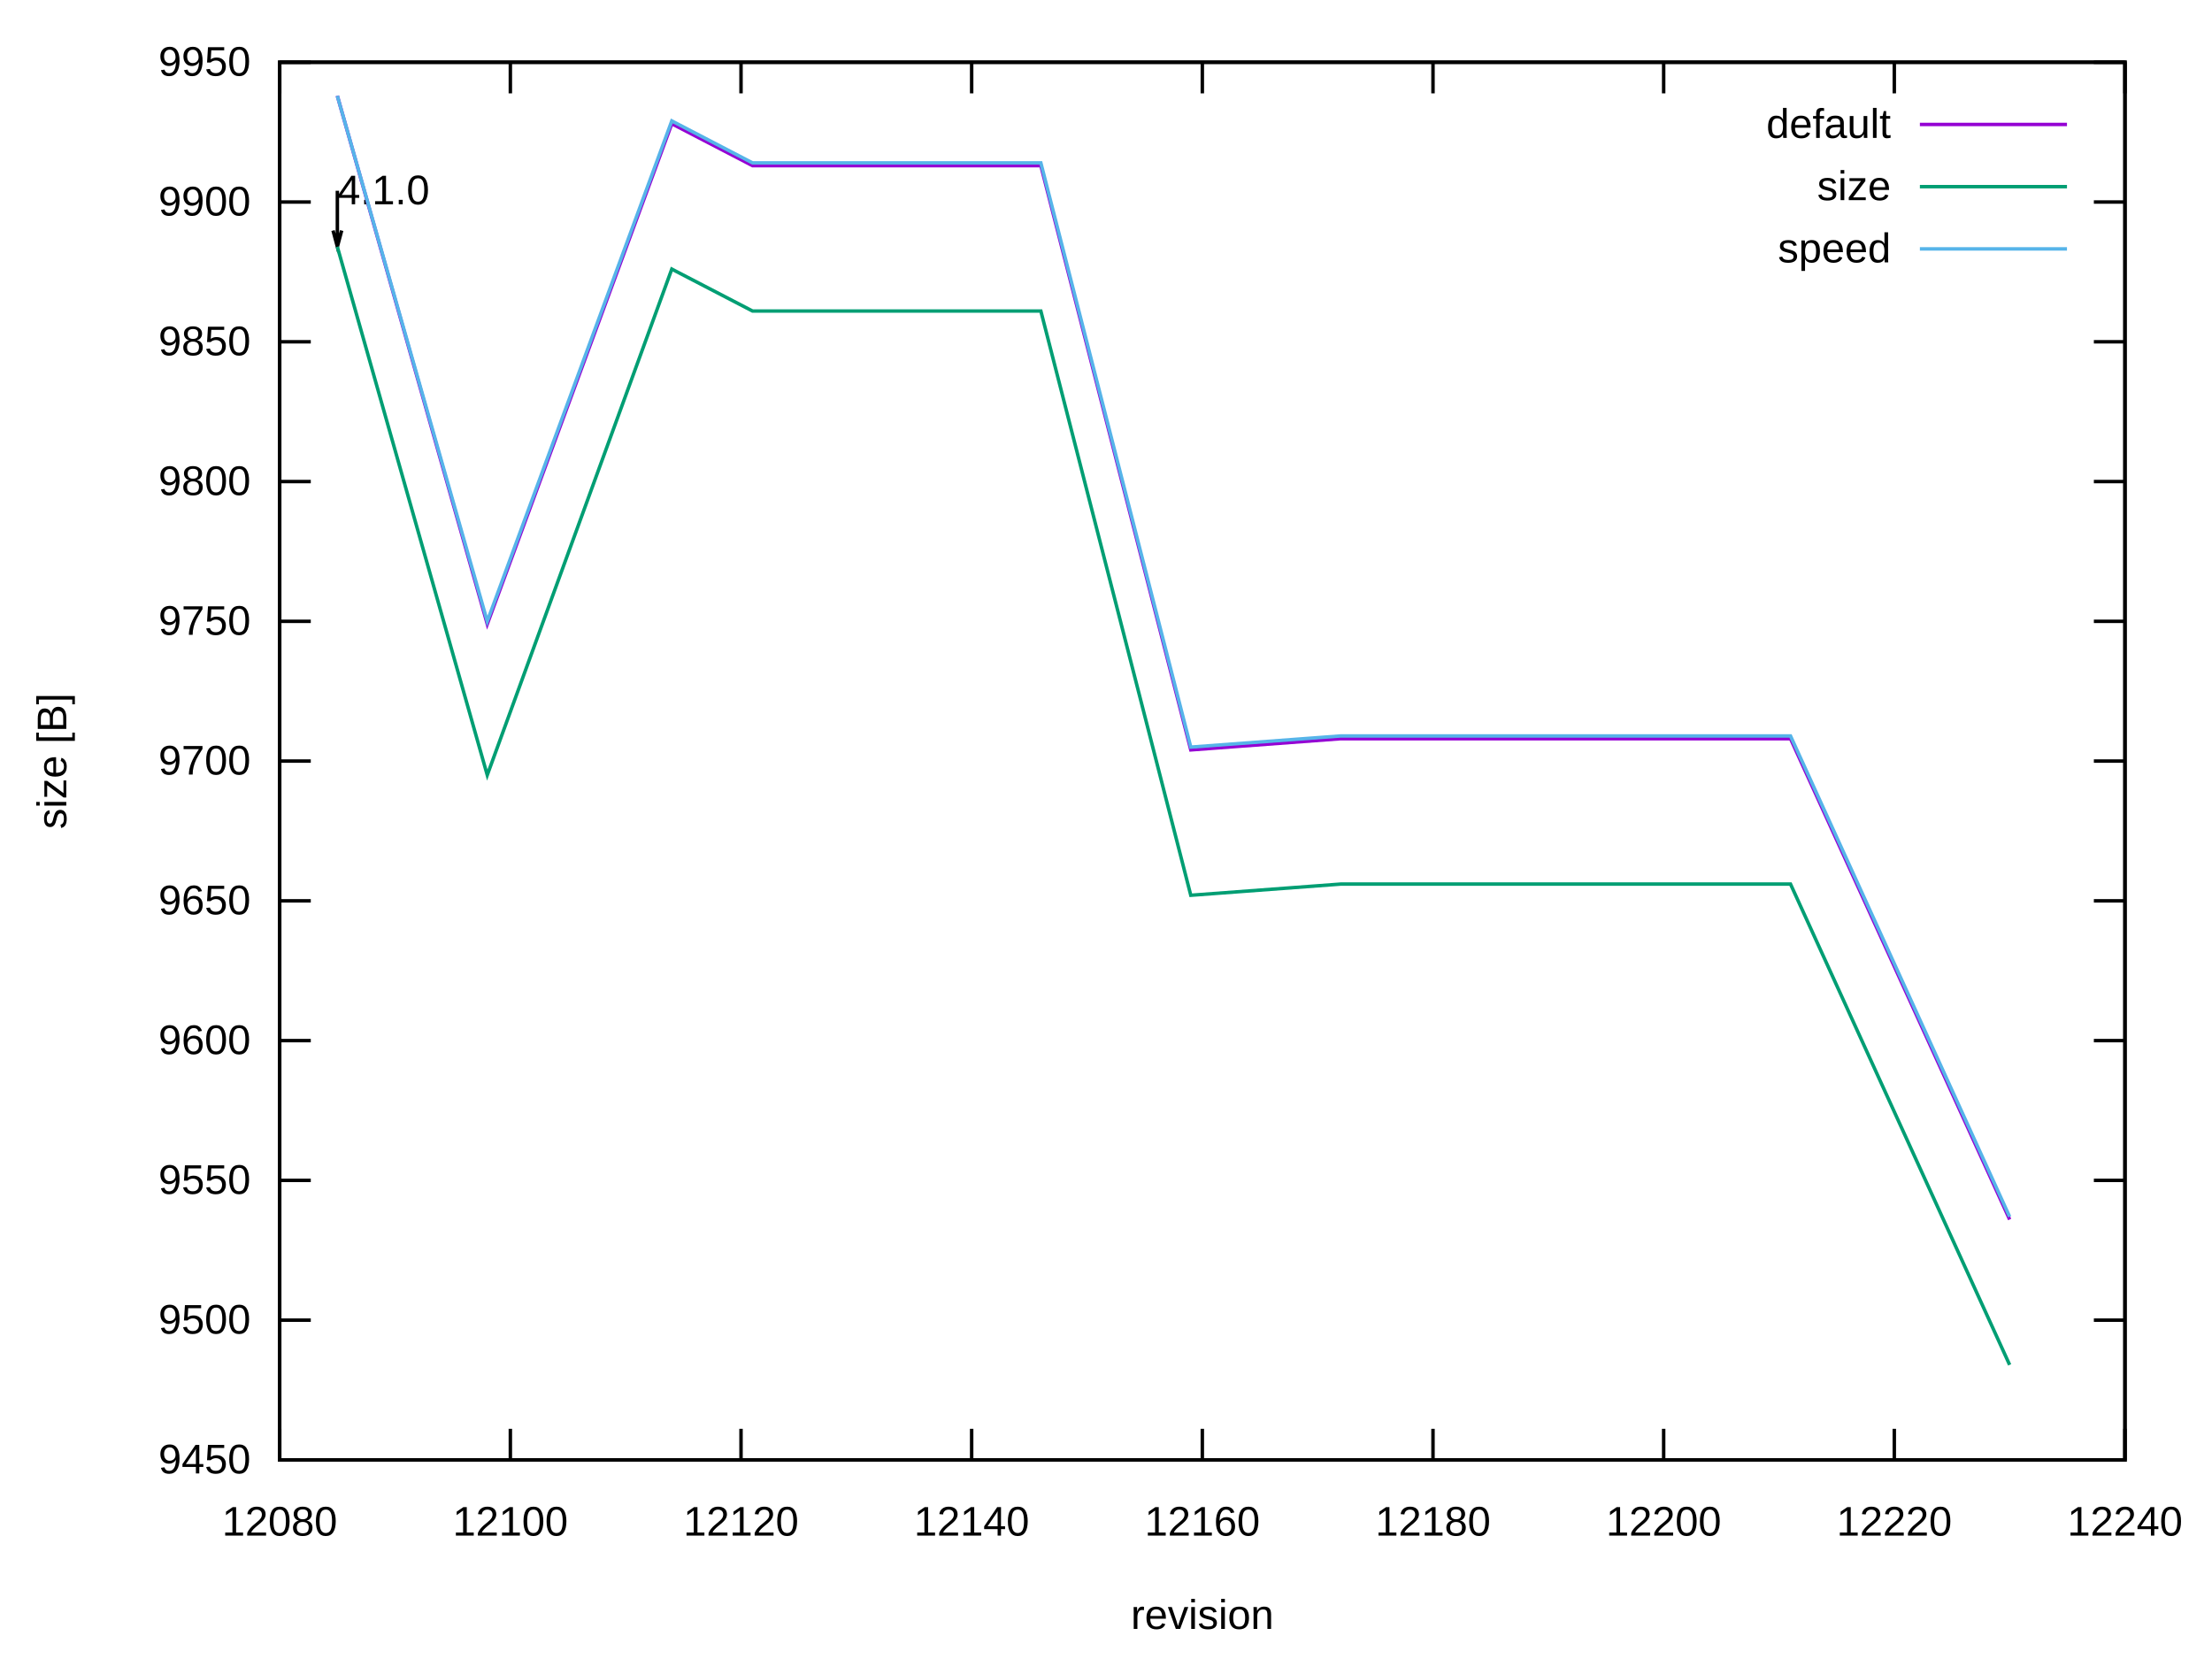
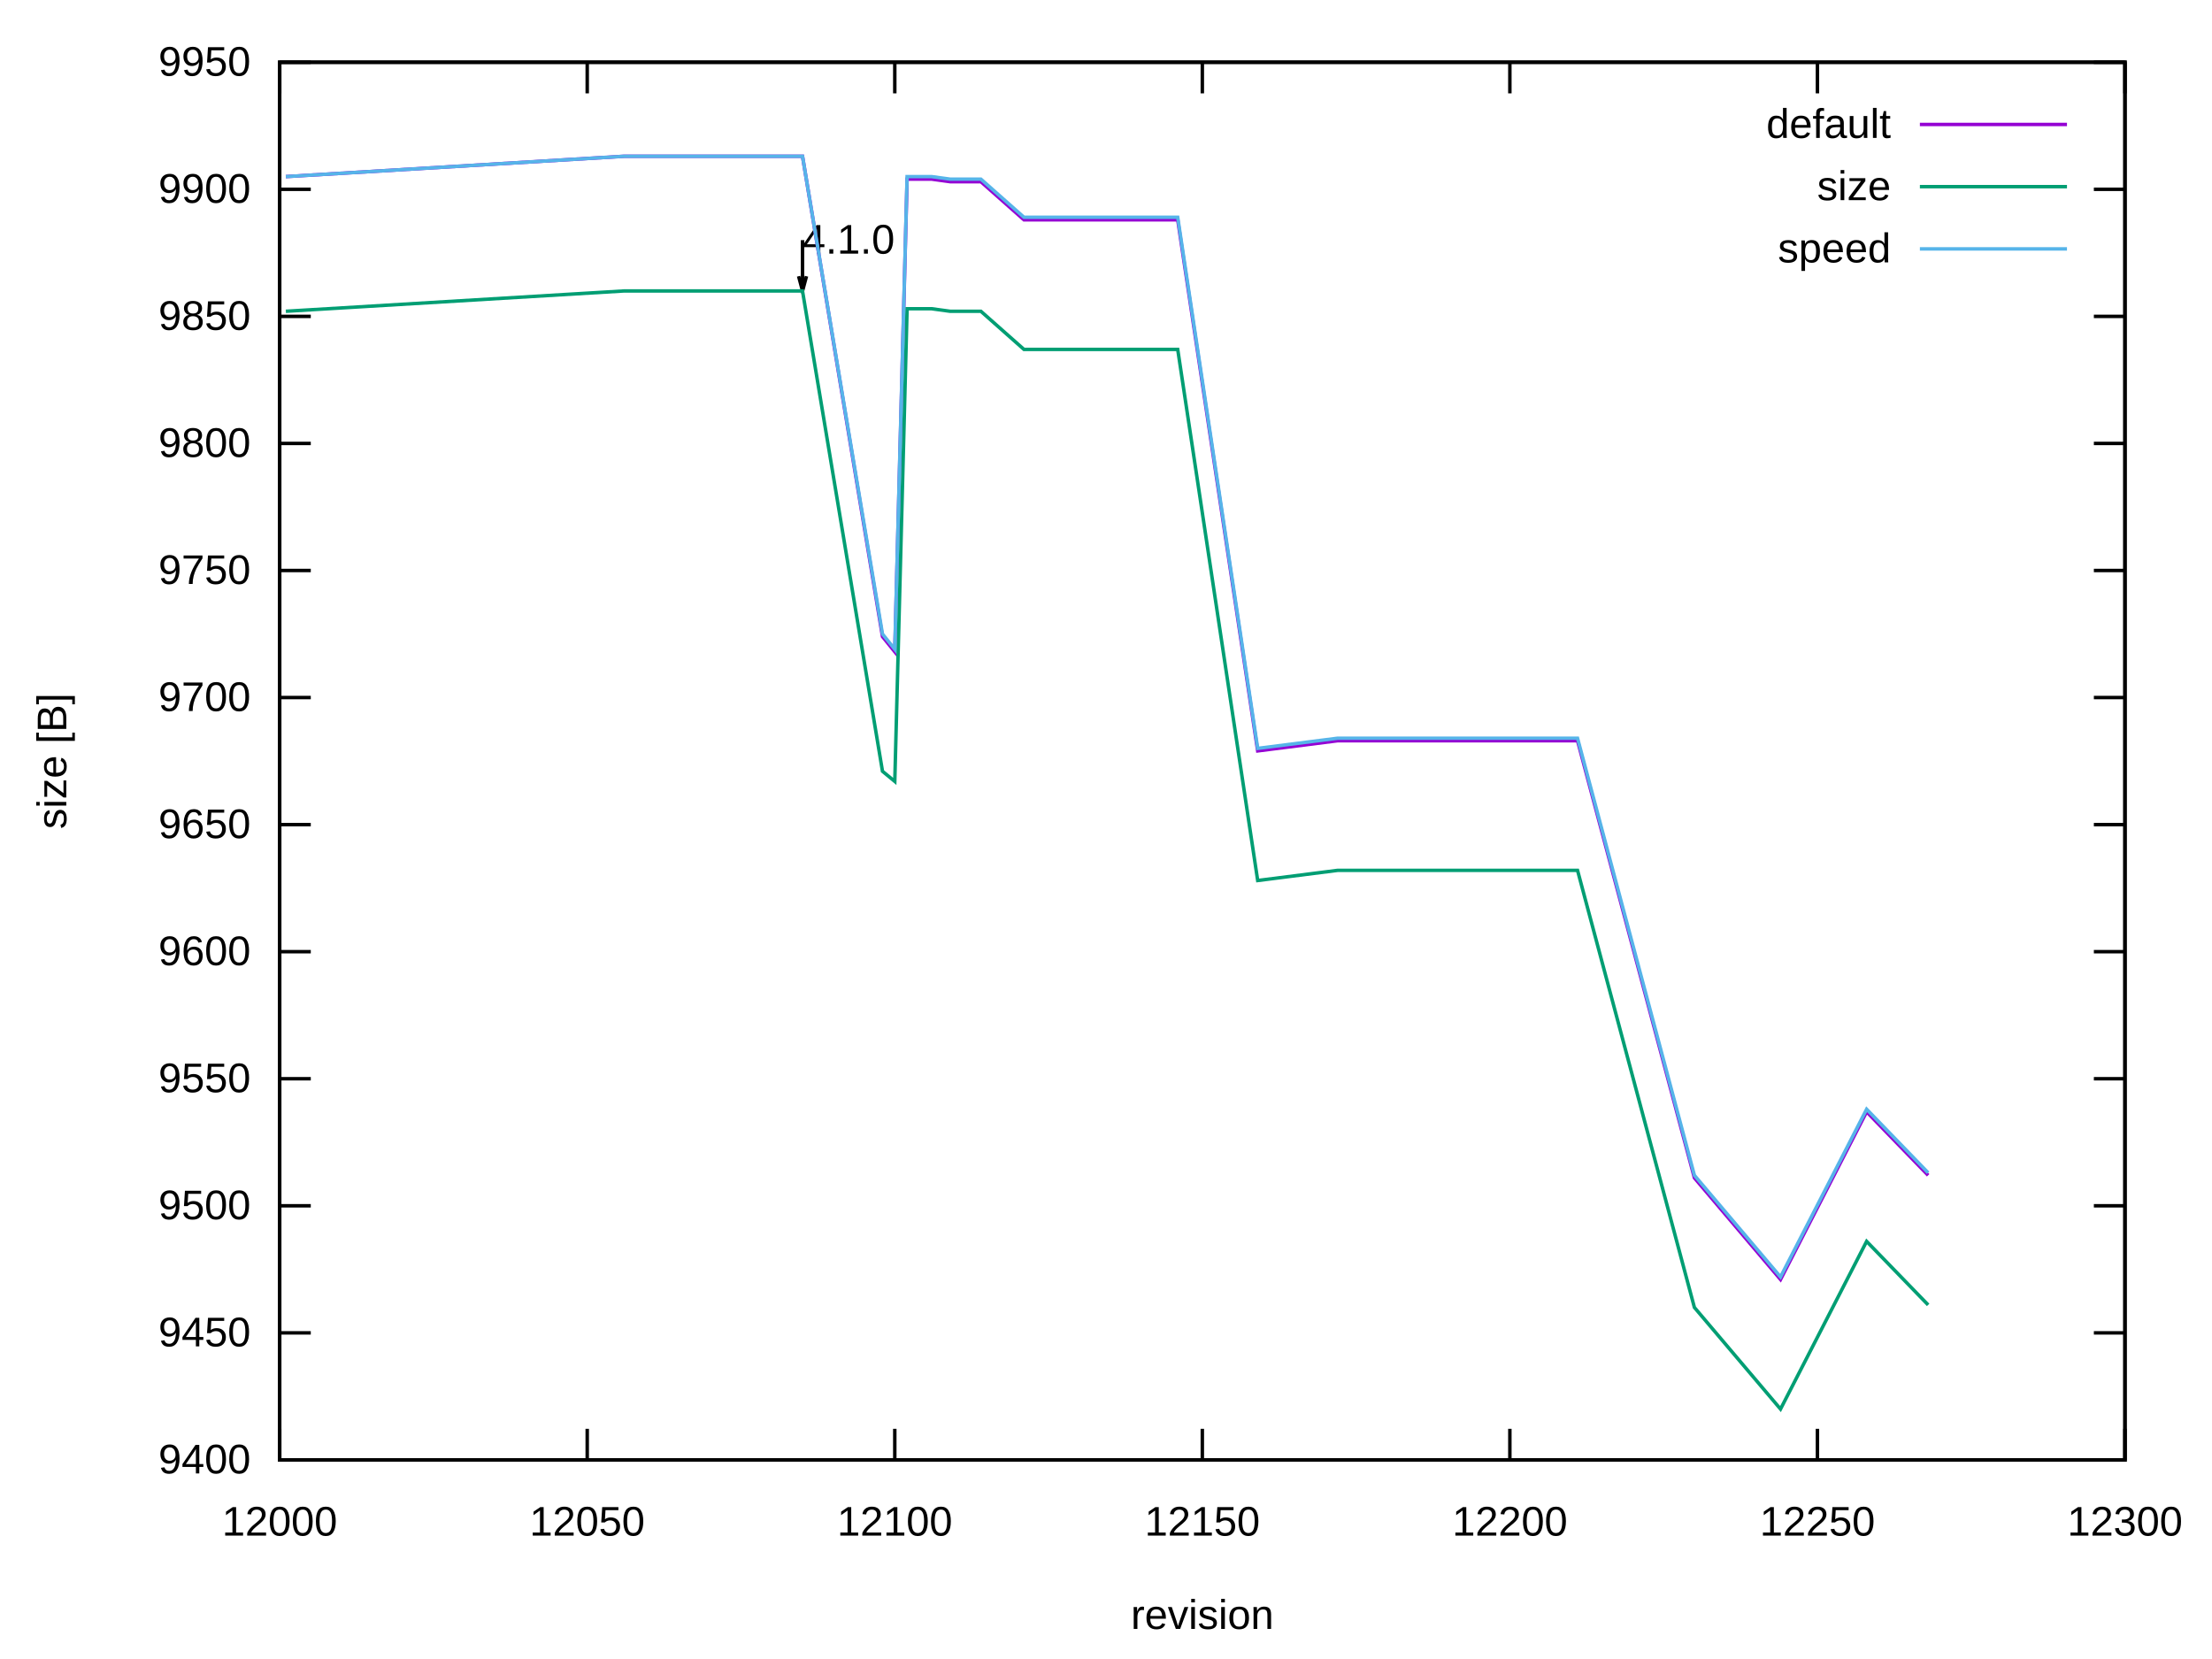
<svg xmlns="http://www.w3.org/2000/svg" xmlns:xlink="http://www.w3.org/1999/xlink" width="640" height="480" viewBox="0 0 640 480">
  <g id="gnuplot_canvas">
    <rect x="0" y="0" width="640" height="480" fill="none" />
    <defs>
      <circle id="gpDot" r="0.5" stroke-width="0.5" stroke="currentColor" />
      <path id="gpPt0" stroke-width="0.222" stroke="currentColor" d="M-1,0 h2 M0,-1 v2" />
      <path id="gpPt1" stroke-width="0.222" stroke="currentColor" d="M-1,-1 L1,1 M1,-1 L-1,1" />
      <path id="gpPt2" stroke-width="0.222" stroke="currentColor" d="M-1,0 L1,0 M0,-1 L0,1 M-1,-1 L1,1 M-1,1 L1,-1" />
      <rect id="gpPt3" stroke-width="0.222" stroke="currentColor" x="-1" y="-1" width="2" height="2" />
      <rect id="gpPt4" stroke-width="0.222" stroke="currentColor" fill="currentColor" x="-1" y="-1" width="2" height="2" />
      <circle id="gpPt5" stroke-width="0.222" stroke="currentColor" cx="0" cy="0" r="1" />
      <use xlink:href="#gpPt5" id="gpPt6" fill="currentColor" stroke="none" />
      <path id="gpPt7" stroke-width="0.222" stroke="currentColor" d="M0,-1.33 L-1.33,0.67 L1.33,0.67 z" />
      <use xlink:href="#gpPt7" id="gpPt8" fill="currentColor" stroke="none" />
      <use xlink:href="#gpPt7" id="gpPt9" stroke="currentColor" transform="rotate(180)" />
      <use xlink:href="#gpPt9" id="gpPt10" fill="currentColor" stroke="none" />
      <use xlink:href="#gpPt3" id="gpPt11" stroke="currentColor" transform="rotate(45)" />
      <use xlink:href="#gpPt11" id="gpPt12" fill="currentColor" stroke="none" />
      <path id="gpPt13" stroke-width="0.222" stroke="currentColor" d="M0,1.330 L1.265,0.411 L0.782,-1.067 L-0.782,-1.076 L-1.265,0.411 z" />
      <use xlink:href="#gpPt13" id="gpPt14" fill="currentColor" stroke="none" />
      <filter id="textbox" filterUnits="objectBoundingBox" x="0" y="0" height="1" width="1">
        <feFlood flood-color="white" flood-opacity="1" result="bgnd" />
        <feComposite in="SourceGraphic" in2="bgnd" operator="atop" />
      </filter>
      <filter id="greybox" filterUnits="objectBoundingBox" x="0" y="0" height="1" width="1">
        <feFlood flood-color="lightgrey" flood-opacity="1" result="grey" />
        <feComposite in="SourceGraphic" in2="grey" operator="atop" />
      </filter>
    </defs>
    <g fill="none" color="white" stroke="currentColor" stroke-width="1.00" stroke-linecap="butt" stroke-linejoin="miter">
</g>
    <g fill="none" color="black" stroke="currentColor" stroke-width="1.00" stroke-linecap="butt" stroke-linejoin="miter">
      <path stroke="black" d="M80.92,422.40 L89.92,422.40 M614.82,422.40 L605.82,422.40  " />
      <g transform="translate(72.53,426.30)" stroke="none" fill="black" font-family="Arial" font-size="12.00" text-anchor="end">
        <text>
+           <tspan font-family="Arial"> 9400</tspan>
+         </text>
+       </g>
+     </g>
+     <g fill="none" color="black" stroke="currentColor" stroke-width="1.00" stroke-linecap="butt" stroke-linejoin="miter">
+       <path stroke="black" d="M80.92,385.64 L89.92,385.64 M614.82,385.64 L605.82,385.64  " />
+       <g transform="translate(72.53,389.54)" stroke="none" fill="black" font-family="Arial" font-size="12.00" text-anchor="end">
+         <text>
          <tspan font-family="Arial"> 9450</tspan>
        </text>
      </g>
    </g>
    <g fill="none" color="black" stroke="currentColor" stroke-width="1.00" stroke-linecap="butt" stroke-linejoin="miter">
-       <path stroke="black" d="M80.92,381.96 L89.92,381.96 M614.82,381.96 L605.82,381.96  " />
-       <g transform="translate(72.53,385.86)" stroke="none" fill="black" font-family="Arial" font-size="12.00" text-anchor="end">
+       <path stroke="black" d="M80.92,348.87 L89.92,348.87 M614.82,348.87 L605.82,348.87  " />
+       <g transform="translate(72.53,352.77)" stroke="none" fill="black" font-family="Arial" font-size="12.00" text-anchor="end">
        <text>
          <tspan font-family="Arial"> 9500</tspan>
        </text>
      </g>
    </g>
    <g fill="none" color="black" stroke="currentColor" stroke-width="1.00" stroke-linecap="butt" stroke-linejoin="miter">
-       <path stroke="black" d="M80.92,341.52 L89.92,341.52 M614.82,341.52 L605.82,341.52  " />
-       <g transform="translate(72.53,345.42)" stroke="none" fill="black" font-family="Arial" font-size="12.00" text-anchor="end">
+       <path stroke="black" d="M80.92,312.11 L89.92,312.11 M614.82,312.11 L605.82,312.11  " />
+       <g transform="translate(72.53,316.01)" stroke="none" fill="black" font-family="Arial" font-size="12.00" text-anchor="end">
        <text>
          <tspan font-family="Arial"> 9550</tspan>
        </text>
      </g>
    </g>
    <g fill="none" color="black" stroke="currentColor" stroke-width="1.00" stroke-linecap="butt" stroke-linejoin="miter">
-       <path stroke="black" d="M80.92,301.08 L89.92,301.08 M614.82,301.08 L605.82,301.08  " />
-       <g transform="translate(72.53,304.98)" stroke="none" fill="black" font-family="Arial" font-size="12.00" text-anchor="end">
+       <path stroke="black" d="M80.92,275.35 L89.92,275.35 M614.82,275.35 L605.82,275.35  " />
+       <g transform="translate(72.53,279.25)" stroke="none" fill="black" font-family="Arial" font-size="12.00" text-anchor="end">
        <text>
          <tspan font-family="Arial"> 9600</tspan>
        </text>
      </g>
    </g>
    <g fill="none" color="black" stroke="currentColor" stroke-width="1.00" stroke-linecap="butt" stroke-linejoin="miter">
-       <path stroke="black" d="M80.92,260.64 L89.92,260.64 M614.82,260.64 L605.82,260.64  " />
-       <g transform="translate(72.53,264.54)" stroke="none" fill="black" font-family="Arial" font-size="12.00" text-anchor="end">
+       <path stroke="black" d="M80.92,238.59 L89.92,238.59 M614.82,238.59 L605.82,238.59  " />
+       <g transform="translate(72.53,242.49)" stroke="none" fill="black" font-family="Arial" font-size="12.00" text-anchor="end">
        <text>
          <tspan font-family="Arial"> 9650</tspan>
        </text>
      </g>
    </g>
    <g fill="none" color="black" stroke="currentColor" stroke-width="1.00" stroke-linecap="butt" stroke-linejoin="miter">
-       <path stroke="black" d="M80.92,220.20 L89.92,220.20 M614.82,220.20 L605.82,220.20  " />
-       <g transform="translate(72.53,224.10)" stroke="none" fill="black" font-family="Arial" font-size="12.00" text-anchor="end">
+       <path stroke="black" d="M80.92,201.82 L89.92,201.82 M614.82,201.82 L605.82,201.82  " />
+       <g transform="translate(72.53,205.72)" stroke="none" fill="black" font-family="Arial" font-size="12.00" text-anchor="end">
        <text>
          <tspan font-family="Arial"> 9700</tspan>
        </text>
      </g>
    </g>
    <g fill="none" color="black" stroke="currentColor" stroke-width="1.00" stroke-linecap="butt" stroke-linejoin="miter">
-       <path stroke="black" d="M80.92,179.77 L89.92,179.77 M614.82,179.77 L605.82,179.77  " />
-       <g transform="translate(72.53,183.67)" stroke="none" fill="black" font-family="Arial" font-size="12.00" text-anchor="end">
+       <path stroke="black" d="M80.92,165.06 L89.92,165.06 M614.82,165.06 L605.82,165.06  " />
+       <g transform="translate(72.53,168.96)" stroke="none" fill="black" font-family="Arial" font-size="12.00" text-anchor="end">
        <text>
          <tspan font-family="Arial"> 9750</tspan>
        </text>
      </g>
    </g>
    <g fill="none" color="black" stroke="currentColor" stroke-width="1.00" stroke-linecap="butt" stroke-linejoin="miter">
-       <path stroke="black" d="M80.92,139.33 L89.92,139.33 M614.82,139.33 L605.82,139.33  " />
-       <g transform="translate(72.53,143.23)" stroke="none" fill="black" font-family="Arial" font-size="12.00" text-anchor="end">
+       <path stroke="black" d="M80.92,128.30 L89.92,128.30 M614.82,128.30 L605.82,128.30  " />
+       <g transform="translate(72.53,132.20)" stroke="none" fill="black" font-family="Arial" font-size="12.00" text-anchor="end">
        <text>
          <tspan font-family="Arial"> 9800</tspan>
        </text>
      </g>
    </g>
    <g fill="none" color="black" stroke="currentColor" stroke-width="1.00" stroke-linecap="butt" stroke-linejoin="miter">
-       <path stroke="black" d="M80.92,98.89 L89.92,98.89 M614.82,98.89 L605.82,98.89  " />
-       <g transform="translate(72.53,102.79)" stroke="none" fill="black" font-family="Arial" font-size="12.00" text-anchor="end">
+       <path stroke="black" d="M80.92,91.54 L89.92,91.54 M614.82,91.54 L605.82,91.54  " />
+       <g transform="translate(72.53,95.44)" stroke="none" fill="black" font-family="Arial" font-size="12.00" text-anchor="end">
        <text>
          <tspan font-family="Arial"> 9850</tspan>
        </text>
      </g>
    </g>
    <g fill="none" color="black" stroke="currentColor" stroke-width="1.00" stroke-linecap="butt" stroke-linejoin="miter">
-       <path stroke="black" d="M80.92,58.45 L89.92,58.45 M614.82,58.45 L605.82,58.45  " />
-       <g transform="translate(72.53,62.35)" stroke="none" fill="black" font-family="Arial" font-size="12.00" text-anchor="end">
+       <path stroke="black" d="M80.92,54.77 L89.92,54.77 M614.82,54.77 L605.82,54.77  " />
+       <g transform="translate(72.53,58.67)" stroke="none" fill="black" font-family="Arial" font-size="12.00" text-anchor="end">
        <text>
          <tspan font-family="Arial"> 9900</tspan>
        </text>
      </g>
    </g>
    <g fill="none" color="black" stroke="currentColor" stroke-width="1.00" stroke-linecap="butt" stroke-linejoin="miter">
      <path stroke="black" d="M80.92,18.01 L89.92,18.01 M614.82,18.01 L605.82,18.01  " />
      <g transform="translate(72.53,21.91)" stroke="none" fill="black" font-family="Arial" font-size="12.00" text-anchor="end">
        <text>
          <tspan font-family="Arial"> 9950</tspan>
        </text>
      </g>
    </g>
    <g fill="none" color="black" stroke="currentColor" stroke-width="1.00" stroke-linecap="butt" stroke-linejoin="miter">
      <path stroke="black" d="M80.92,422.40 L80.92,413.40 M80.92,18.01 L80.92,27.01  " />
      <g transform="translate(80.92,444.30)" stroke="none" fill="black" font-family="Arial" font-size="12.00" text-anchor="middle">
        <text>
-           <tspan font-family="Arial"> 12080</tspan>
-         </text>
-       </g>
-     </g>
-     <g fill="none" color="black" stroke="currentColor" stroke-width="1.00" stroke-linecap="butt" stroke-linejoin="miter">
-       <path stroke="black" d="M147.66,422.40 L147.66,413.40 M147.66,18.01 L147.66,27.01  " />
-       <g transform="translate(147.66,444.30)" stroke="none" fill="black" font-family="Arial" font-size="12.00" text-anchor="middle">
+           <tspan font-family="Arial"> 12000</tspan>
+         </text>
+       </g>
+     </g>
+     <g fill="none" color="black" stroke="currentColor" stroke-width="1.00" stroke-linecap="butt" stroke-linejoin="miter">
+       <path stroke="black" d="M169.90,422.40 L169.90,413.40 M169.90,18.01 L169.90,27.01  " />
+       <g transform="translate(169.90,444.30)" stroke="none" fill="black" font-family="Arial" font-size="12.00" text-anchor="middle">
+         <text>
+           <tspan font-family="Arial"> 12050</tspan>
+         </text>
+       </g>
+     </g>
+     <g fill="none" color="black" stroke="currentColor" stroke-width="1.00" stroke-linecap="butt" stroke-linejoin="miter">
+       <path stroke="black" d="M258.89,422.40 L258.89,413.40 M258.89,18.01 L258.89,27.01  " />
+       <g transform="translate(258.89,444.30)" stroke="none" fill="black" font-family="Arial" font-size="12.00" text-anchor="middle">
        <text>
          <tspan font-family="Arial"> 12100</tspan>
-         </text>
-       </g>
-     </g>
-     <g fill="none" color="black" stroke="currentColor" stroke-width="1.00" stroke-linecap="butt" stroke-linejoin="miter">
-       <path stroke="black" d="M214.40,422.40 L214.40,413.40 M214.40,18.01 L214.40,27.01  " />
-       <g transform="translate(214.40,444.30)" stroke="none" fill="black" font-family="Arial" font-size="12.00" text-anchor="middle">
-         <text>
-           <tspan font-family="Arial"> 12120</tspan>
-         </text>
-       </g>
-     </g>
-     <g fill="none" color="black" stroke="currentColor" stroke-width="1.00" stroke-linecap="butt" stroke-linejoin="miter">
-       <path stroke="black" d="M281.13,422.40 L281.13,413.40 M281.13,18.01 L281.13,27.01  " />
-       <g transform="translate(281.13,444.30)" stroke="none" fill="black" font-family="Arial" font-size="12.00" text-anchor="middle">
-         <text>
-           <tspan font-family="Arial"> 12140</tspan>
        </text>
      </g>
    </g>
    <g fill="none" color="black" stroke="currentColor" stroke-width="1.00" stroke-linecap="butt" stroke-linejoin="miter">
      <path stroke="black" d="M347.87,422.40 L347.87,413.40 M347.87,18.01 L347.87,27.01  " />
      <g transform="translate(347.87,444.30)" stroke="none" fill="black" font-family="Arial" font-size="12.00" text-anchor="middle">
        <text>
-           <tspan font-family="Arial"> 12160</tspan>
-         </text>
-       </g>
-     </g>
-     <g fill="none" color="black" stroke="currentColor" stroke-width="1.00" stroke-linecap="butt" stroke-linejoin="miter">
-       <path stroke="black" d="M414.61,422.40 L414.61,413.40 M414.61,18.01 L414.61,27.01  " />
-       <g transform="translate(414.61,444.30)" stroke="none" fill="black" font-family="Arial" font-size="12.00" text-anchor="middle">
-         <text>
-           <tspan font-family="Arial"> 12180</tspan>
-         </text>
-       </g>
-     </g>
-     <g fill="none" color="black" stroke="currentColor" stroke-width="1.00" stroke-linecap="butt" stroke-linejoin="miter">
-       <path stroke="black" d="M481.35,422.40 L481.35,413.40 M481.35,18.01 L481.35,27.01  " />
-       <g transform="translate(481.35,444.30)" stroke="none" fill="black" font-family="Arial" font-size="12.00" text-anchor="middle">
+           <tspan font-family="Arial"> 12150</tspan>
+         </text>
+       </g>
+     </g>
+     <g fill="none" color="black" stroke="currentColor" stroke-width="1.00" stroke-linecap="butt" stroke-linejoin="miter">
+       <path stroke="black" d="M436.85,422.40 L436.85,413.40 M436.85,18.01 L436.85,27.01  " />
+       <g transform="translate(436.85,444.30)" stroke="none" fill="black" font-family="Arial" font-size="12.00" text-anchor="middle">
        <text>
          <tspan font-family="Arial"> 12200</tspan>
        </text>
      </g>
    </g>
    <g fill="none" color="black" stroke="currentColor" stroke-width="1.00" stroke-linecap="butt" stroke-linejoin="miter">
-       <path stroke="black" d="M548.08,422.40 L548.08,413.40 M548.08,18.01 L548.08,27.01  " />
-       <g transform="translate(548.08,444.30)" stroke="none" fill="black" font-family="Arial" font-size="12.00" text-anchor="middle">
-         <text>
-           <tspan font-family="Arial"> 12220</tspan>
+       <path stroke="black" d="M525.84,422.40 L525.84,413.40 M525.84,18.01 L525.84,27.01  " />
+       <g transform="translate(525.84,444.30)" stroke="none" fill="black" font-family="Arial" font-size="12.00" text-anchor="middle">
+         <text>
+           <tspan font-family="Arial"> 12250</tspan>
        </text>
      </g>
    </g>
    <g fill="none" color="black" stroke="currentColor" stroke-width="1.00" stroke-linecap="butt" stroke-linejoin="miter">
      <path stroke="black" d="M614.82,422.40 L614.82,413.40 M614.82,18.01 L614.82,27.01  " />
      <g transform="translate(614.82,444.30)" stroke="none" fill="black" font-family="Arial" font-size="12.00" text-anchor="middle">
        <text>
-           <tspan font-family="Arial"> 12240</tspan>
+           <tspan font-family="Arial"> 12300</tspan>
        </text>
      </g>
    </g>
    <g fill="none" color="black" stroke="currentColor" stroke-width="1.00" stroke-linecap="butt" stroke-linejoin="miter">
</g>
    <g fill="none" color="black" stroke="currentColor" stroke-width="1.00" stroke-linecap="butt" stroke-linejoin="miter">
      <path stroke="black" d="M80.92,18.01 L80.92,422.40 L614.82,422.40 L614.82,18.01 L80.92,18.01 Z  " />
-       <g transform="translate(97.60,59.11)" stroke="none" fill="black" font-family="Arial" font-size="12.00" text-anchor="start">
+       <g transform="translate(232.19,73.38)" stroke="none" fill="black" font-family="Arial" font-size="12.00" text-anchor="start">
        <text>
          <tspan font-family="Arial">4.1.0</tspan>
        </text>
      </g>
-       <path stroke="black" d="M96.36,66.70 L97.61,71.38 L98.86,66.70 M97.61,55.20 L97.61,71.38  " />
+       <path stroke="black" d="M231.06,79.92 L232.20,84.17 L233.34,79.92 M232.20,69.47 L232.20,84.17  " />
    </g>
    <g fill="none" color="black" stroke="currentColor" stroke-width="1.00" stroke-linecap="butt" stroke-linejoin="miter">
      <g transform="translate(19.18,220.21) rotate(270)" stroke="none" fill="black" font-family="Arial" font-size="12.00" text-anchor="middle">
        <text>
          <tspan font-family="Arial">size [B]</tspan>
        </text>
      </g>
    </g>
    <g fill="none" color="black" stroke="currentColor" stroke-width="1.00" stroke-linecap="butt" stroke-linejoin="miter">
      <g transform="translate(347.87,471.30)" stroke="none" fill="black" font-family="Arial" font-size="12.00" text-anchor="middle">
        <text>
          <tspan font-family="Arial">revision</tspan>
        </text>
      </g>
    </g>
    <g fill="none" color="black" stroke="currentColor" stroke-width="1.00" stroke-linecap="butt" stroke-linejoin="miter">
</g>
    <g id="gnuplot_plot_1">
      <g fill="none" color="black" stroke="currentColor" stroke-width="1.00" stroke-linecap="butt" stroke-linejoin="miter">
        <g transform="translate(547.09,39.91)" stroke="none" fill="black" font-family="Arial" font-size="12.00" text-anchor="end">
          <text>
            <tspan font-family="Arial">default</tspan>
          </text>
        </g>
      </g>
      <g fill="none" color="black" stroke="currentColor" stroke-width="1.00" stroke-linecap="butt" stroke-linejoin="miter">
-         <path stroke="rgb(148,   0, 211)" d="M555.48,36.01 L598.04,36.01 M97.60,27.72 L140.98,180.57 L194.37,35.80 L217.73,47.93 L301.15,47.93 L344.53,216.97   L387.91,213.73 L518.05,213.73 L581.45,352.84  " />
+         <path stroke="rgb(148,   0, 211)" d="M555.48,36.01 L598.04,36.01 M82.70,51.10 L180.58,45.21 L232.19,45.21 L255.33,184.18 L258.89,188.59 L262.45,51.83   L269.56,51.83 L274.90,52.57 L283.80,52.57 L296.26,63.60 L340.75,63.60 L363.89,217.26 L387.02,214.32 L456.43,214.32   L490.24,340.79 L515.16,370.20 L540.07,321.67 L557.87,340.05  " />
      </g>
    </g>
    <g id="gnuplot_plot_2">
      <g fill="none" color="black" stroke="currentColor" stroke-width="1.00" stroke-linecap="butt" stroke-linejoin="miter">
        <g transform="translate(547.09,57.91)" stroke="none" fill="black" font-family="Arial" font-size="12.00" text-anchor="end">
          <text>
            <tspan font-family="Arial">size</tspan>
          </text>
        </g>
      </g>
      <g fill="none" color="black" stroke="currentColor" stroke-width="1.00" stroke-linecap="butt" stroke-linejoin="miter">
-         <path stroke="rgb(  0, 158, 115)" d="M555.48,54.01 L598.04,54.01 M97.60,71.39 L140.98,224.25 L194.37,77.86 L217.73,89.99 L301.15,89.99 L344.53,259.03   L387.91,255.79 L518.05,255.79 L581.45,394.90  " />
+         <path stroke="rgb(  0, 158, 115)" d="M555.48,54.01 L598.04,54.01 M82.70,90.06 L180.58,84.18 L232.19,84.18 L255.33,223.15 L258.89,226.09 L262.45,89.33   L269.56,89.33 L274.90,90.06 L283.80,90.06 L296.26,101.09 L340.75,101.09 L363.89,254.76 L387.02,251.82 L456.43,251.82   L490.24,378.28 L515.16,407.69 L540.07,359.17 L557.87,377.55  " />
      </g>
    </g>
    <g id="gnuplot_plot_3">
      <g fill="none" color="black" stroke="currentColor" stroke-width="1.00" stroke-linecap="butt" stroke-linejoin="miter">
        <g transform="translate(547.09,75.91)" stroke="none" fill="black" font-family="Arial" font-size="12.00" text-anchor="end">
          <text>
            <tspan font-family="Arial">speed</tspan>
          </text>
        </g>
      </g>
      <g fill="none" color="black" stroke="currentColor" stroke-width="1.00" stroke-linecap="butt" stroke-linejoin="miter">
-         <path stroke="rgb( 86, 180, 233)" d="M555.48,72.01 L598.04,72.01 M97.60,27.72 L140.98,179.77 L194.37,34.99 L217.73,47.13 L301.15,47.13 L344.53,216.16   L387.91,212.93 L518.05,212.93 L581.45,352.04  " />
+         <path stroke="rgb( 86, 180, 233)" d="M555.48,72.01 L598.04,72.01 M82.70,51.10 L180.58,45.21 L232.19,45.21 L255.33,183.44 L258.89,187.85 L262.45,51.10   L269.56,51.10 L274.90,51.83 L283.80,51.83 L296.26,62.86 L340.75,62.86 L363.89,216.53 L387.02,213.59 L456.43,213.59   L490.24,340.05 L515.16,369.46 L540.07,320.93 L557.87,339.32  " />
      </g>
    </g>
    <g fill="none" color="white" stroke="rgb( 86, 180, 233)" stroke-width="2.00" stroke-linecap="butt" stroke-linejoin="miter">
</g>
    <g fill="none" color="black" stroke="currentColor" stroke-width="2.00" stroke-linecap="butt" stroke-linejoin="miter">
</g>
    <g fill="none" color="black" stroke="black" stroke-width="1.00" stroke-linecap="butt" stroke-linejoin="miter">
</g>
    <g fill="none" color="black" stroke="currentColor" stroke-width="1.00" stroke-linecap="butt" stroke-linejoin="miter">
      <path stroke="black" d="M80.92,18.01 L80.92,422.40 L614.82,422.40 L614.82,18.01 L80.92,18.01 Z  " />
    </g>
    <g fill="none" color="black" stroke="currentColor" stroke-width="1.00" stroke-linecap="butt" stroke-linejoin="miter">
</g>
  </g>
</svg>
